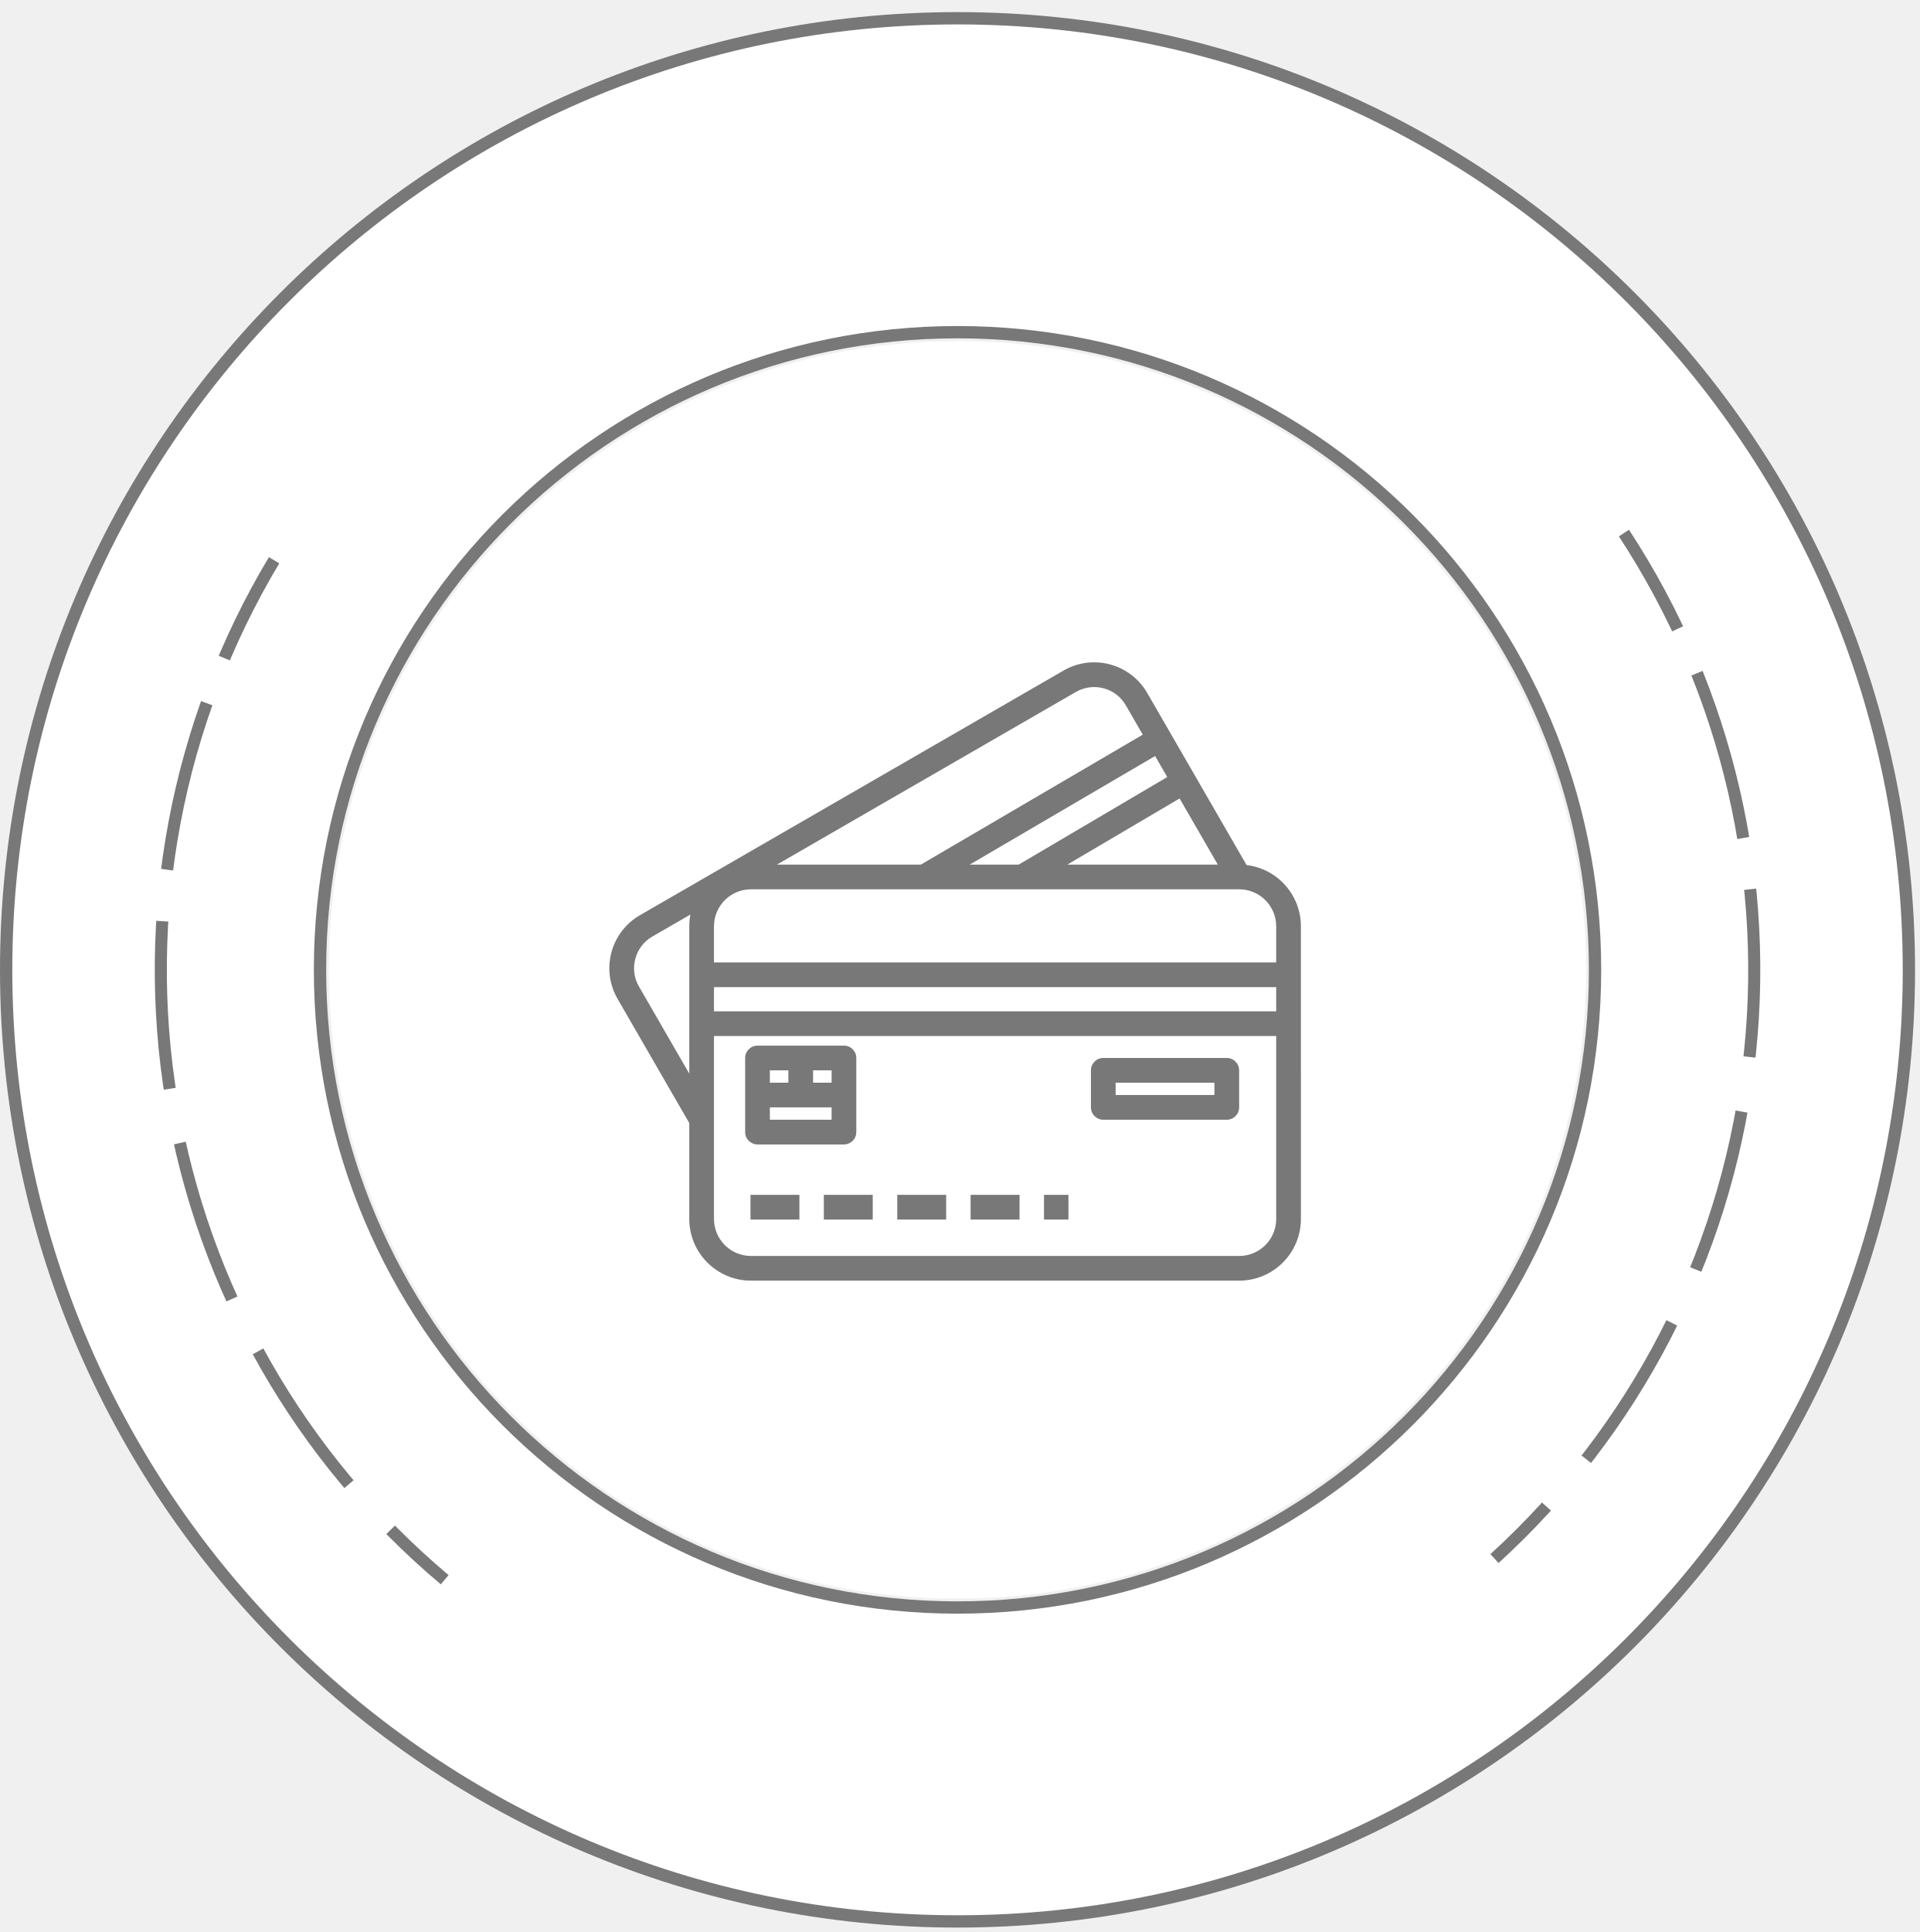
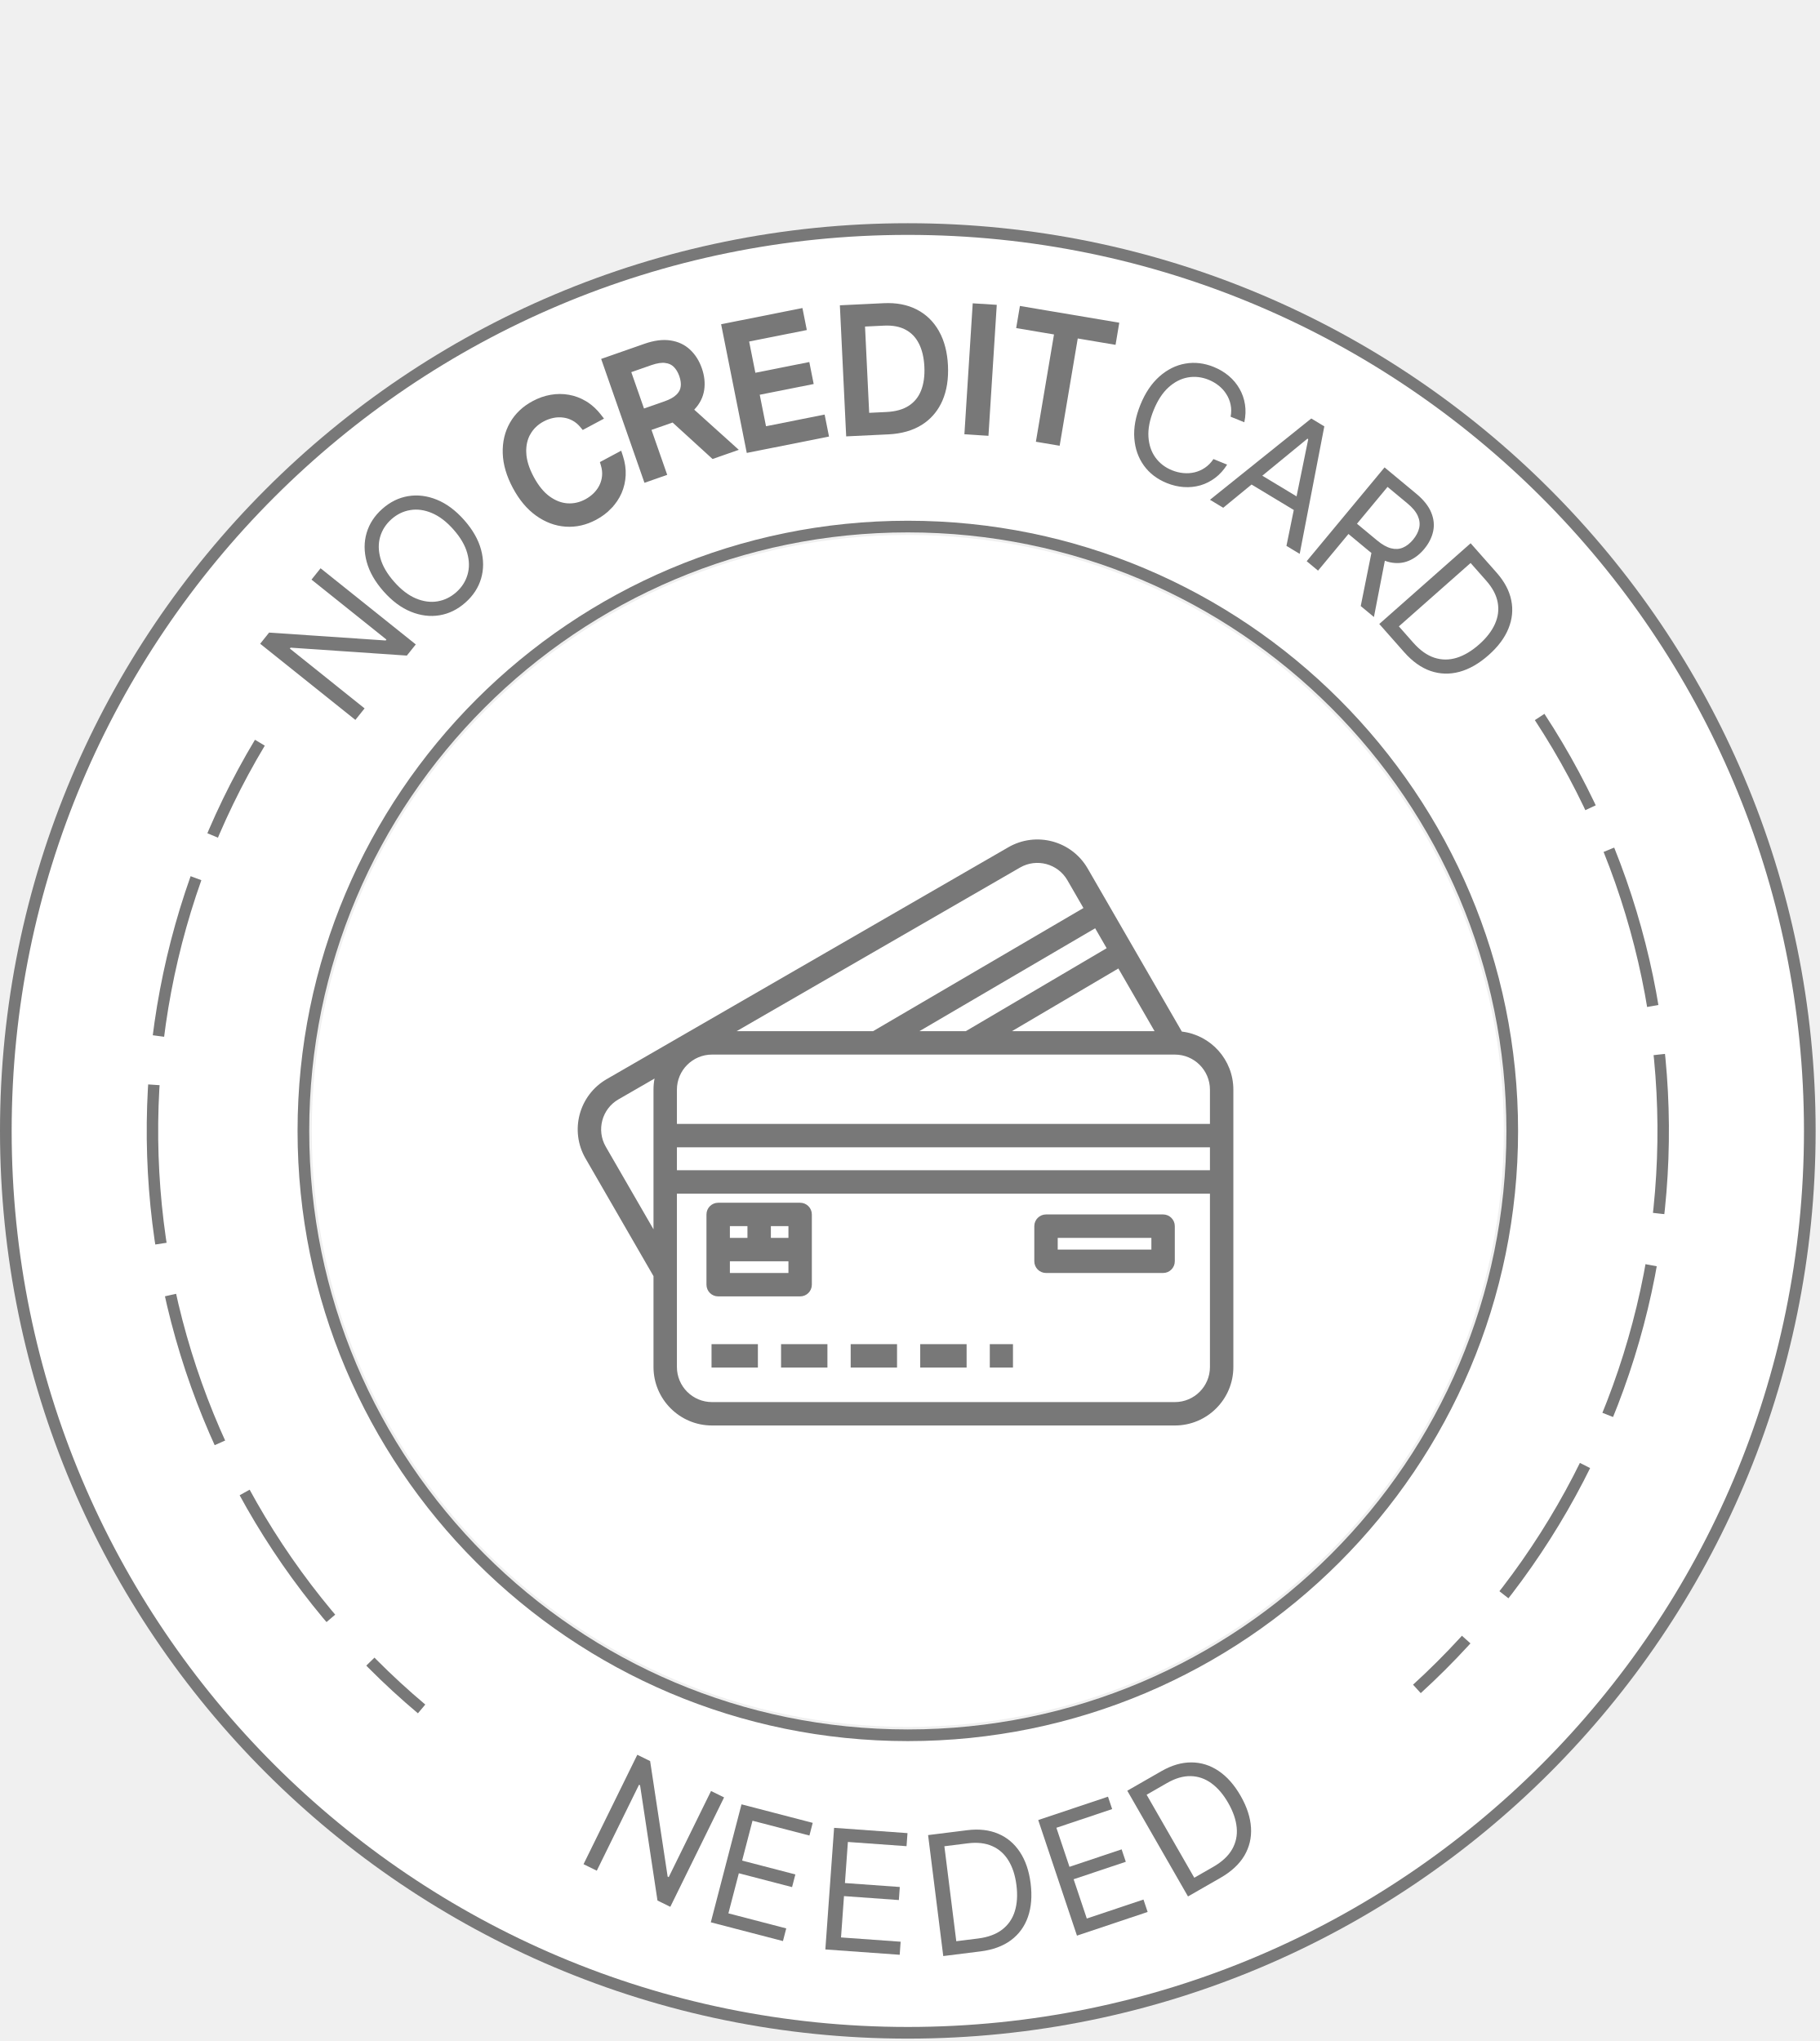
- <svg xmlns="http://www.w3.org/2000/svg" width="156" height="157" viewBox="0 0 156 157" fill="none">
-   <mask id="path-1-inside-1_627_609" fill="white">
-     <path d="M155.656 78.812C155.656 121.795 120.811 156.64 77.828 156.64C34.845 156.64 0 121.795 0 78.812C0 35.829 34.845 0.984 77.828 0.984C120.811 0.984 155.656 35.829 155.656 78.812ZM26.51 78.812C26.51 107.155 49.486 130.131 77.828 130.131C106.17 130.131 129.146 107.155 129.146 78.812C129.146 50.47 106.17 27.494 77.828 27.494C49.486 27.494 26.51 50.47 26.51 78.812Z" />
+ <svg xmlns="http://www.w3.org/2000/svg" width="156" height="175" viewBox="0 0 156 175" fill="none">
+   <mask id="path-1-inside-1_632_764" fill="white">
+     <path d="M155.656 96.968C155.656 139.951 120.811 174.796 77.828 174.796C34.845 174.796 0 139.951 0 96.968C0 53.984 34.845 19.14 77.828 19.14C120.811 19.14 155.656 53.984 155.656 96.968ZM26.51 96.968C26.51 125.31 49.486 148.286 77.828 148.286C106.17 148.286 129.146 125.31 129.146 96.968C129.146 68.625 106.17 45.649 77.828 45.649C49.486 45.649 26.51 68.625 26.51 96.968Z" />
  </mask>
-   <path d="M155.656 78.812C155.656 121.795 120.811 156.64 77.828 156.64C34.845 156.64 0 121.795 0 78.812C0 35.829 34.845 0.984 77.828 0.984C120.811 0.984 155.656 35.829 155.656 78.812ZM26.51 78.812C26.51 107.155 49.486 130.131 77.828 130.131C106.17 130.131 129.146 107.155 129.146 78.812C129.146 50.47 106.17 27.494 77.828 27.494C49.486 27.494 26.51 50.47 26.51 78.812Z" fill="white" stroke="#787878" stroke-width="2" mask="url(#path-1-inside-1_627_609)" />
-   <circle cx="77.826" cy="78.813" r="51.099" fill="white" />
-   <mask id="path-3-inside-2_627_609" fill="white">
-     <path d="M132.405 43.05C140.905 56.023 144.507 71.599 142.564 86.986C140.621 102.373 133.26 116.565 121.802 127.018L121.141 126.293C132.426 115.997 139.676 102.019 141.59 86.863C143.503 71.707 139.956 56.366 131.583 43.588L132.405 43.05Z" />
+   <path d="M155.656 96.968C155.656 139.951 120.811 174.796 77.828 174.796C34.845 174.796 0 139.951 0 96.968C0 53.984 34.845 19.14 77.828 19.14C120.811 19.14 155.656 53.984 155.656 96.968ZM26.51 96.968C26.51 125.31 49.486 148.286 77.828 148.286C106.17 148.286 129.146 125.31 129.146 96.968C129.146 68.625 106.17 45.649 77.828 45.649C49.486 45.649 26.51 68.625 26.51 96.968Z" fill="white" stroke="#787878" stroke-width="2" mask="url(#path-1-inside-1_632_764)" />
+   <circle cx="77.826" cy="96.968" r="51.099" fill="white" />
+   <mask id="path-3-inside-2_632_764" fill="white">
+     <path d="M132.405 61.206C140.905 74.178 144.507 89.754 142.564 105.141C140.621 120.529 133.26 134.721 121.802 145.173L121.141 144.448C132.426 134.153 139.676 120.174 141.59 105.018C143.503 89.863 139.956 74.521 131.583 61.744L132.405 61.206Z" />
  </mask>
-   <path d="M132.405 43.05C140.905 56.023 144.507 71.599 142.564 86.986C140.621 102.373 133.26 116.565 121.802 127.018L121.141 126.293C132.426 115.997 139.676 102.019 141.59 86.863C143.503 71.707 139.956 56.366 131.583 43.588L132.405 43.05Z" stroke="#787878" stroke-width="6" stroke-dasharray="9 9" mask="url(#path-3-inside-2_627_609)" />
-   <mask id="path-4-inside-3_627_609" fill="white">
-     <path d="M21.857 45.275C13.886 58.578 10.914 74.287 13.474 89.584C16.034 104.88 23.959 118.765 35.828 128.748L36.46 127.996C24.77 118.163 16.964 104.488 14.442 89.421C11.92 74.355 14.848 58.883 22.7 45.779L21.857 45.275Z" />
+   <path d="M132.405 61.206C140.905 74.178 144.507 89.754 142.564 105.141C140.621 120.529 133.26 134.721 121.802 145.173L121.141 144.448C132.426 134.153 139.676 120.174 141.59 105.018C143.503 89.863 139.956 74.521 131.583 61.744L132.405 61.206Z" stroke="#787878" stroke-width="6" stroke-dasharray="9 9" mask="url(#path-3-inside-2_632_764)" />
+   <mask id="path-4-inside-3_632_764" fill="white">
+     <path d="M21.857 63.43C13.886 76.734 10.914 92.442 13.474 107.739C16.034 123.035 23.959 136.92 35.828 146.903L36.46 146.152C24.77 136.319 16.964 122.643 14.442 107.577C11.92 92.51 14.848 77.038 22.7 63.934L21.857 63.43Z" />
  </mask>
-   <path d="M21.857 45.275C13.886 58.578 10.914 74.287 13.474 89.584C16.034 104.88 23.959 118.765 35.828 128.748L36.46 127.996C24.77 118.163 16.964 104.488 14.442 89.421C11.92 74.355 14.848 58.883 22.7 45.779L21.857 45.275Z" stroke="#787878" stroke-width="6" stroke-dasharray="9 9" mask="url(#path-4-inside-3_627_609)" />
-   <path d="M64.975 99.103H61V97.096H64.975V99.103Z" fill="#787878" />
-   <path d="M66.961 99.103H70.936V97.096H66.961V99.103Z" fill="#787878" />
-   <path d="M76.904 99.103H72.93V97.096H76.904V99.103Z" fill="#787878" />
-   <path d="M78.891 99.103H82.868V97.096H78.891V99.103Z" fill="#787878" />
-   <path d="M86.843 99.103H84.856V97.096H86.843V99.103Z" fill="#787878" />
-   <path fill-rule="evenodd" clip-rule="evenodd" d="M61.57 84.971C61.016 84.971 60.566 85.42 60.566 85.974V91.997C60.566 92.551 61.016 93.001 61.57 93.001H68.597C69.151 93.001 69.6 92.551 69.6 91.997V85.974C69.6 85.42 69.151 84.971 68.597 84.971H61.57ZM62.574 87.982V86.978H64.079V87.982H62.574ZM62.574 89.989H67.593V90.993H62.574V89.989ZM67.593 87.982V86.978H66.087V87.982H67.593Z" fill="#787878" />
-   <path fill-rule="evenodd" clip-rule="evenodd" d="M88.672 86.978C88.672 86.423 89.121 85.974 89.676 85.974H99.713C100.268 85.974 100.717 86.423 100.717 86.978V89.989C100.717 90.544 100.268 90.993 99.713 90.993H89.676C89.121 90.993 88.672 90.544 88.672 89.989V86.978ZM90.679 87.982V88.985H98.709V87.982H90.679Z" fill="#787878" />
-   <path fill-rule="evenodd" clip-rule="evenodd" d="M105.737 75.278C105.737 72.709 103.808 70.591 101.321 70.295L93.249 56.315C91.874 53.931 88.83 53.115 86.446 54.491L52.017 74.37C49.636 75.745 48.82 78.788 50.196 81.17L56.025 91.265V99.052C56.025 101.822 58.271 104.07 61.043 104.07H100.719C103.492 104.07 105.738 101.822 105.738 99.052L105.737 75.278ZM87.449 56.23C88.872 55.41 90.689 55.896 91.509 57.319L92.884 59.7L74.85 70.26H63.151L87.449 56.23ZM78.822 70.26H82.799L94.874 63.146L93.888 61.437L78.822 70.26ZM95.878 64.885L86.754 70.26H98.982L95.878 64.885ZM56.115 74.322L53.021 76.106C51.601 76.927 51.114 78.746 51.934 80.166L56.025 87.25V75.278C56.025 74.949 56.055 74.631 56.115 74.322ZM58.032 99.052V84.191H103.73V99.052C103.73 100.715 102.383 102.063 100.719 102.063H61.044C59.38 102.063 58.032 100.715 58.032 99.052ZM103.73 80.217V82.184H58.032V80.217H103.73ZM103.73 78.209H58.032V75.278C58.032 73.615 59.38 72.267 61.044 72.267H100.719C102.383 72.267 103.73 73.615 103.73 75.278V78.209Z" fill="#787878" />
+   <path d="M21.857 63.43C13.886 76.734 10.914 92.442 13.474 107.739C16.034 123.035 23.959 136.92 35.828 146.903L36.46 146.152C24.77 136.319 16.964 122.643 14.442 107.577C11.92 92.51 14.848 77.038 22.7 63.934L21.857 63.43Z" stroke="#787878" stroke-width="6" stroke-dasharray="9 9" mask="url(#path-4-inside-3_632_764)" />
+   <path d="M64.975 117.258H61V115.251H64.975V117.258Z" fill="#787878" />
+   <path d="M66.961 117.258H70.936V115.251H66.961V117.258Z" fill="#787878" />
+   <path d="M76.904 117.258H72.93V115.251H76.904V117.258Z" fill="#787878" />
+   <path d="M78.891 117.258H82.868V115.251H78.891V117.258Z" fill="#787878" />
+   <path d="M86.843 117.258H84.856V115.251H86.843V117.258Z" fill="#787878" />
+   <path fill-rule="evenodd" clip-rule="evenodd" d="M61.57 103.126C61.016 103.126 60.566 103.575 60.566 104.13V110.152C60.566 110.707 61.016 111.156 61.57 111.156H68.597C69.151 111.156 69.6 110.707 69.6 110.152V104.13C69.6 103.575 69.151 103.126 68.597 103.126H61.57ZM62.574 106.137V105.133H64.079V106.137H62.574ZM62.574 108.145H67.593V109.148H62.574V108.145ZM67.593 106.137V105.133H66.087V106.137H67.593Z" fill="#787878" />
+   <path fill-rule="evenodd" clip-rule="evenodd" d="M88.672 105.133C88.672 104.579 89.121 104.129 89.676 104.129H99.713C100.268 104.129 100.717 104.579 100.717 105.133V108.144C100.717 108.699 100.268 109.148 99.713 109.148H89.676C89.121 109.148 88.672 108.699 88.672 108.144V105.133ZM90.679 106.137V107.141H98.709V106.137H90.679Z" fill="#787878" />
+   <path fill-rule="evenodd" clip-rule="evenodd" d="M105.737 93.433C105.737 90.864 103.808 88.746 101.321 88.45L93.249 74.47C91.874 72.086 88.83 71.271 86.446 72.646L52.017 92.525C49.636 93.9 48.82 96.944 50.196 99.325L56.025 109.42V117.207C56.025 119.977 58.271 122.225 61.043 122.225H100.719C103.492 122.225 105.737 119.977 105.737 117.207L105.737 93.433ZM87.449 74.385C88.872 73.565 90.689 74.052 91.509 75.474L92.884 77.856L74.85 88.415H63.151L87.449 74.385ZM78.822 88.415H82.799L94.874 81.301L93.888 79.592L78.822 88.415ZM95.878 83.04L86.754 88.415H98.982L95.878 83.04ZM56.115 92.478L53.021 94.262C51.601 95.082 51.114 96.901 51.934 98.322L56.025 105.405V93.433C56.025 93.104 56.055 92.786 56.115 92.478ZM58.032 117.207V102.347H103.73V117.207C103.73 118.871 102.383 120.218 100.719 120.218H61.044C59.38 120.218 58.032 118.871 58.032 117.207ZM103.73 98.372V100.339H58.032V98.372H103.73ZM103.73 96.365H58.032V93.434C58.032 91.77 59.38 90.422 61.044 90.422H100.719C102.383 90.422 103.73 91.77 103.73 93.434V96.365Z" fill="#787878" />
+   <path d="M27.483 48.725L35.645 55.255L34.879 56.211L24.913 55.532L24.849 55.611L31.257 60.739L30.466 61.727L22.305 55.197L23.07 54.24L33.065 54.917L33.129 54.837L26.705 49.697L27.483 48.725Z" fill="#787878" />
+   <path d="M39.792 44.589C40.523 45.414 41.005 46.26 41.24 47.125C41.474 47.99 41.476 48.816 41.245 49.602C41.014 50.388 40.565 51.077 39.897 51.667C39.23 52.258 38.492 52.621 37.683 52.755C36.875 52.889 36.056 52.787 35.225 52.45C34.395 52.113 33.614 51.532 32.883 50.706C32.153 49.881 31.67 49.035 31.436 48.17C31.202 47.305 31.2 46.48 31.431 45.693C31.662 44.907 32.111 44.219 32.779 43.628C33.446 43.037 34.184 42.674 34.992 42.54C35.801 42.406 36.62 42.508 37.45 42.845C38.281 43.182 39.061 43.764 39.792 44.589ZM38.875 45.401C38.275 44.723 37.655 44.252 37.016 43.986C36.379 43.719 35.762 43.635 35.166 43.737C34.571 43.835 34.037 44.095 33.563 44.514C33.09 44.934 32.766 45.434 32.594 46.014C32.424 46.591 32.432 47.214 32.618 47.881C32.806 48.545 33.201 49.217 33.801 49.894C34.401 50.572 35.019 51.044 35.656 51.312C36.295 51.578 36.912 51.661 37.506 51.562C38.103 51.461 38.638 51.2 39.112 50.781C39.586 50.361 39.908 49.863 40.078 49.285C40.251 48.705 40.243 48.083 40.054 47.418C39.868 46.751 39.475 46.079 38.875 45.401Z" fill="#787878" />
+   <path d="M45.764 34.566C46.246 34.308 46.739 34.135 47.242 34.047L47.241 34.048C47.746 33.959 48.246 33.958 48.74 34.047L48.739 34.047C49.232 34.133 49.699 34.309 50.141 34.575L50.305 34.678C50.682 34.93 51.024 35.251 51.331 35.641L51.478 35.829L50.008 36.615L49.904 36.49C49.681 36.222 49.435 36.02 49.166 35.879L49.164 35.878C48.894 35.733 48.61 35.642 48.313 35.605L48.309 35.605C48.012 35.564 47.71 35.574 47.405 35.637C47.098 35.7 46.8 35.808 46.511 35.962C45.984 36.244 45.582 36.63 45.299 37.121L45.298 37.12C45.021 37.605 44.89 38.174 44.915 38.833L44.917 38.834C44.945 39.486 45.161 40.201 45.578 40.981C45.995 41.76 46.469 42.337 46.996 42.723C47.531 43.109 48.076 43.317 48.633 43.356C49.198 43.393 49.743 43.273 50.27 42.991C50.559 42.836 50.815 42.648 51.037 42.428C51.259 42.208 51.436 41.964 51.568 41.696C51.702 41.425 51.783 41.137 51.813 40.831L51.813 40.83C51.843 40.524 51.812 40.206 51.714 39.875L51.668 39.719L53.139 38.932L53.213 39.16C53.388 39.696 53.464 40.224 53.44 40.741C53.415 41.255 53.303 41.744 53.103 42.204L53.102 42.206C52.901 42.662 52.621 43.075 52.267 43.445L52.268 43.446C51.917 43.816 51.499 44.13 51.017 44.388C50.2 44.824 49.361 45.017 48.503 44.957C47.645 44.898 46.837 44.594 46.08 44.055C45.32 43.513 44.676 42.74 44.145 41.747C43.614 40.754 43.329 39.79 43.3 38.857C43.271 37.928 43.468 37.087 43.894 36.34C44.321 35.594 44.947 35.002 45.764 34.566Z" fill="#787878" stroke="#787878" stroke-width="0.4" />
+   <path d="M55.315 29.666C56.105 29.39 56.818 29.292 57.447 29.388C58.069 29.481 58.599 29.727 59.028 30.131C59.452 30.528 59.768 31.035 59.981 31.642C60.193 32.25 60.259 32.84 60.173 33.409C60.086 33.985 59.825 34.503 59.399 34.958L59.398 34.959C59.343 35.017 59.283 35.074 59.222 35.13L62.703 38.266L62.954 38.492L61.135 39.128L61.047 39.048L57.706 35.998C57.66 36.015 57.614 36.033 57.568 36.05L55.599 36.738L56.946 40.592L55.373 41.142L51.792 30.898L55.315 29.666ZM55.089 35.282L57.021 34.606C57.531 34.428 57.898 34.215 58.136 33.977L58.223 33.886C58.413 33.671 58.519 33.439 58.553 33.191L58.554 33.19C58.596 32.891 58.557 32.557 58.427 32.185C58.297 31.814 58.118 31.523 57.893 31.304C57.676 31.094 57.402 30.965 57.06 30.923L57.059 30.922C56.719 30.878 56.295 30.937 55.779 31.117L53.867 31.786L55.089 35.282Z" fill="#787878" stroke="#787878" stroke-width="0.4" />
+   <path d="M68.636 26.647L68.934 28.141L63.989 29.126L64.601 32.197L69.226 31.276L69.523 32.769L64.898 33.69L65.514 36.782L70.539 35.781L70.837 37.274L64.178 38.6L62.057 27.957L68.636 26.647Z" fill="#787878" stroke="#787878" stroke-width="0.4" />
+   <path d="M75.776 26.196C76.816 26.146 77.729 26.317 78.507 26.719C79.284 27.118 79.894 27.717 80.334 28.509L80.335 28.509C80.774 29.299 81.017 30.249 81.07 31.353C81.123 32.464 80.972 33.441 80.608 34.279C80.288 35.011 79.818 35.608 79.2 36.067L78.925 36.255C78.169 36.731 77.243 36.99 76.156 37.043L72.734 37.207L72.212 26.367L75.776 26.196ZM74.325 35.607L76.001 35.526C76.84 35.486 77.51 35.291 78.024 34.955C78.54 34.618 78.913 34.157 79.148 33.566C79.384 32.969 79.487 32.26 79.447 31.431C79.407 30.61 79.239 29.92 78.951 29.356L78.95 29.355C78.663 28.792 78.258 28.373 77.733 28.094L77.732 28.093C77.209 27.811 76.558 27.683 75.769 27.721L73.95 27.809L74.325 35.607Z" fill="#787878" stroke="#787878" stroke-width="0.4" />
+   <path d="M85.241 26.324L84.554 37.155L82.891 37.049L83.579 26.219L85.241 26.324Z" fill="#787878" stroke="#787878" stroke-width="0.4" />
+   <path d="M95.726 27.834L95.473 29.337L92.232 28.79L90.681 37.989L89.038 37.712L90.59 28.513L87.348 27.966L87.602 26.464L95.726 27.834Z" fill="#787878" stroke="#787878" stroke-width="0.4" />
+   <path d="M106.676 36.205L105.503 35.73C105.571 35.364 105.57 35.019 105.5 34.693C105.433 34.368 105.312 34.069 105.136 33.796C104.965 33.521 104.749 33.279 104.489 33.071C104.228 32.862 103.937 32.693 103.616 32.562C103.029 32.325 102.438 32.257 101.841 32.361C101.248 32.465 100.694 32.749 100.18 33.212C99.668 33.676 99.242 34.328 98.902 35.167C98.562 36.005 98.413 36.77 98.457 37.459C98.503 38.15 98.703 38.739 99.056 39.228C99.412 39.717 99.883 40.081 100.469 40.319C100.791 40.449 101.118 40.531 101.45 40.562C101.782 40.594 102.105 40.573 102.418 40.498C102.735 40.421 103.031 40.29 103.305 40.103C103.583 39.915 103.825 39.668 104.03 39.362L105.203 39.838C104.914 40.297 104.573 40.675 104.181 40.971C103.789 41.267 103.364 41.482 102.906 41.616C102.449 41.746 101.976 41.795 101.487 41.761C101 41.73 100.513 41.614 100.024 41.416C99.198 41.081 98.545 40.581 98.066 39.917C97.586 39.252 97.313 38.473 97.246 37.579C97.179 36.686 97.353 35.728 97.767 34.706C98.181 33.685 98.724 32.877 99.395 32.282C100.065 31.688 100.804 31.319 101.611 31.177C102.418 31.034 103.235 31.13 104.061 31.465C104.549 31.663 104.979 31.921 105.351 32.236C105.725 32.553 106.03 32.92 106.265 33.335C106.502 33.746 106.658 34.195 106.733 34.681C106.809 35.163 106.79 35.671 106.676 36.205Z" fill="#787878" />
+   <path d="M104.868 43.537L103.732 42.852L112.416 35.882L113.535 36.557L111.424 47.49L110.288 46.805L112.156 37.657L112.086 37.614L104.868 43.537ZM107.396 40.293L111.977 43.055L111.397 44.017L106.816 41.255L107.396 40.293Z" fill="#787878" />
+   <path d="M112.023 48.119L118.699 40.076L121.417 42.332C122.045 42.853 122.472 43.389 122.697 43.938C122.924 44.485 122.98 45.024 122.865 45.557C122.75 46.09 122.496 46.593 122.103 47.067C121.71 47.541 121.264 47.88 120.766 48.086C120.268 48.292 119.732 48.333 119.157 48.21C118.585 48.084 117.987 47.763 117.364 47.246L115.165 45.42L115.895 44.541L118.063 46.34C118.493 46.696 118.89 46.92 119.256 47.012C119.625 47.106 119.964 47.087 120.273 46.954C120.587 46.821 120.877 46.593 121.145 46.271C121.412 45.949 121.585 45.618 121.665 45.277C121.744 44.936 121.706 44.591 121.551 44.24C121.397 43.887 121.103 43.53 120.668 43.17L118.956 41.748L112.997 48.927L112.023 48.119ZM118.808 47.648L117.788 52.904L116.657 51.965L117.708 46.735L118.808 47.648Z" fill="#787878" />
+   <path d="M120.382 55.919L118.246 53.502L126.078 46.58L128.309 49.105C128.98 49.864 129.398 50.653 129.562 51.471C129.729 52.286 129.648 53.096 129.318 53.9C128.992 54.702 128.423 55.461 127.612 56.177C126.796 56.898 125.966 57.374 125.12 57.604C124.277 57.831 123.451 57.807 122.644 57.531C121.839 57.252 121.085 56.715 120.382 55.919ZM119.926 53.707L121.169 55.115C121.742 55.762 122.341 56.188 122.967 56.393C123.593 56.598 124.229 56.601 124.876 56.403C125.522 56.204 126.164 55.823 126.801 55.26C127.433 54.701 127.886 54.116 128.16 53.507C128.437 52.894 128.516 52.275 128.398 51.648C128.282 51.019 127.954 50.399 127.413 49.787L126.075 48.272L119.926 53.707Z" fill="#787878" />
+   <path d="M62.076 154.114L57.466 163.495L56.366 162.955L54.874 153.077L54.782 153.032L51.163 160.398L50.027 159.84L54.637 150.458L55.736 150.999L57.238 160.904L57.33 160.949L60.958 153.565L62.076 154.114Z" fill="#787878" />
+   <path d="M60.938 164.823L63.57 154.708L69.675 156.296L69.393 157.383L64.513 156.113L63.623 159.531L68.187 160.718L67.904 161.805L63.341 160.618L62.446 164.055L67.405 165.346L67.123 166.432L60.938 164.823Z" fill="#787878" />
+   <path d="M70.758 167.149L71.508 156.723L77.8 157.176L77.719 158.296L72.69 157.934L72.437 161.457L77.14 161.795L77.06 162.915L72.356 162.577L72.101 166.12L77.212 166.487L77.132 167.607L70.758 167.149Z" fill="#787878" />
+   <path d="M84.067 167.316L80.866 167.717L79.566 157.345L82.909 156.927C83.915 156.8 84.802 156.9 85.57 157.226C86.337 157.548 86.96 158.072 87.438 158.797C87.916 159.519 88.222 160.417 88.357 161.49C88.492 162.571 88.416 163.525 88.129 164.353C87.842 165.178 87.356 165.846 86.673 166.356C85.989 166.864 85.12 167.184 84.067 167.316ZM81.983 166.445L83.846 166.212C84.704 166.104 85.394 165.85 85.916 165.448C86.438 165.047 86.8 164.523 87 163.877C87.2 163.232 87.247 162.487 87.141 161.643C87.037 160.805 86.809 160.102 86.46 159.532C86.111 158.958 85.644 158.543 85.06 158.288C84.475 158.028 83.778 157.949 82.967 158.051L80.962 158.302L81.983 166.445Z" fill="#787878" />
+   <path d="M92.329 165.966L89.008 156.055L94.989 154.051L95.346 155.115L90.565 156.718L91.687 160.066L96.158 158.568L96.515 159.633L92.043 161.131L93.172 164.499L98.031 162.871L98.388 163.936L92.329 165.966Z" fill="#787878" />
+   <path d="M104.645 161.001L101.848 162.606L96.644 153.541L99.566 151.864C100.445 151.359 101.302 151.109 102.136 151.113C102.968 151.114 103.745 151.356 104.466 151.841C105.186 152.322 105.815 153.032 106.354 153.97C106.896 154.915 107.194 155.824 107.249 156.699C107.302 157.571 107.112 158.374 106.679 159.11C106.244 159.842 105.566 160.472 104.645 161.001ZM102.387 161.002L104.016 160.067C104.765 159.637 105.303 159.136 105.63 158.564C105.957 157.992 106.088 157.369 106.023 156.696C105.959 156.023 105.715 155.318 105.291 154.58C104.871 153.848 104.39 153.287 103.848 152.896C103.304 152.502 102.713 152.3 102.076 152.289C101.436 152.276 100.762 152.472 100.054 152.879L98.301 153.885L102.387 161.002Z" fill="#787878" />
</svg>
